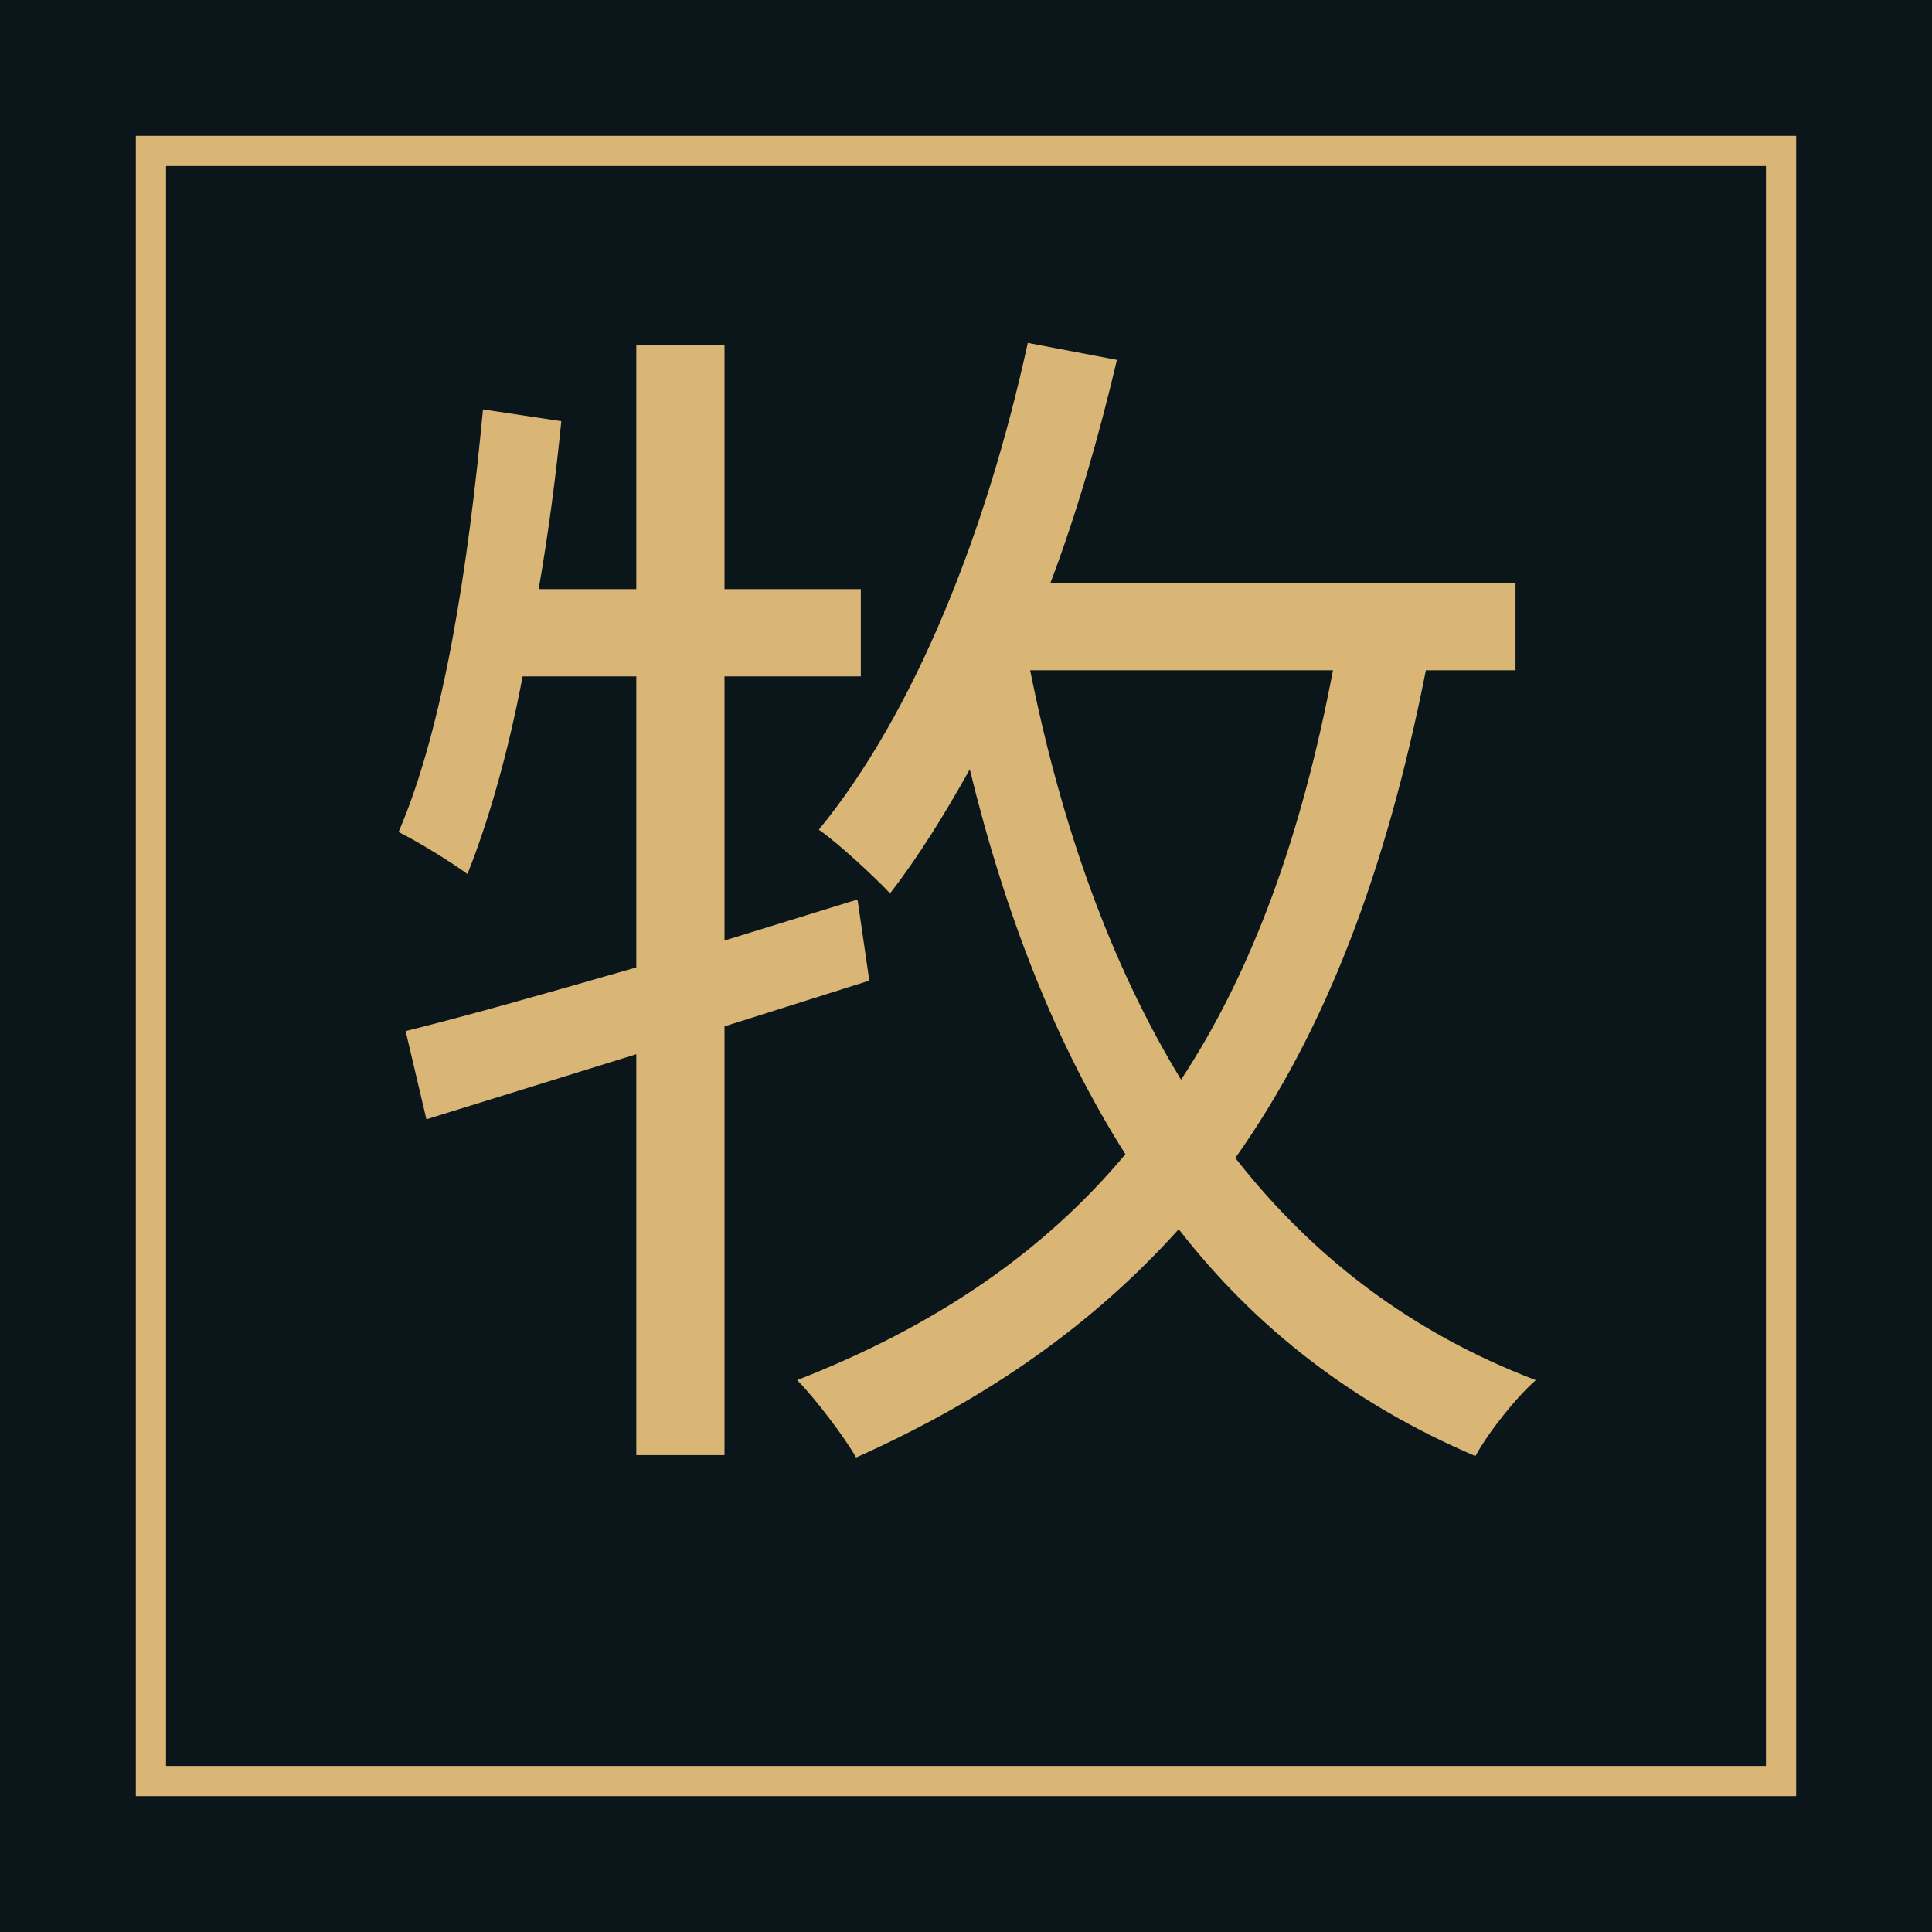
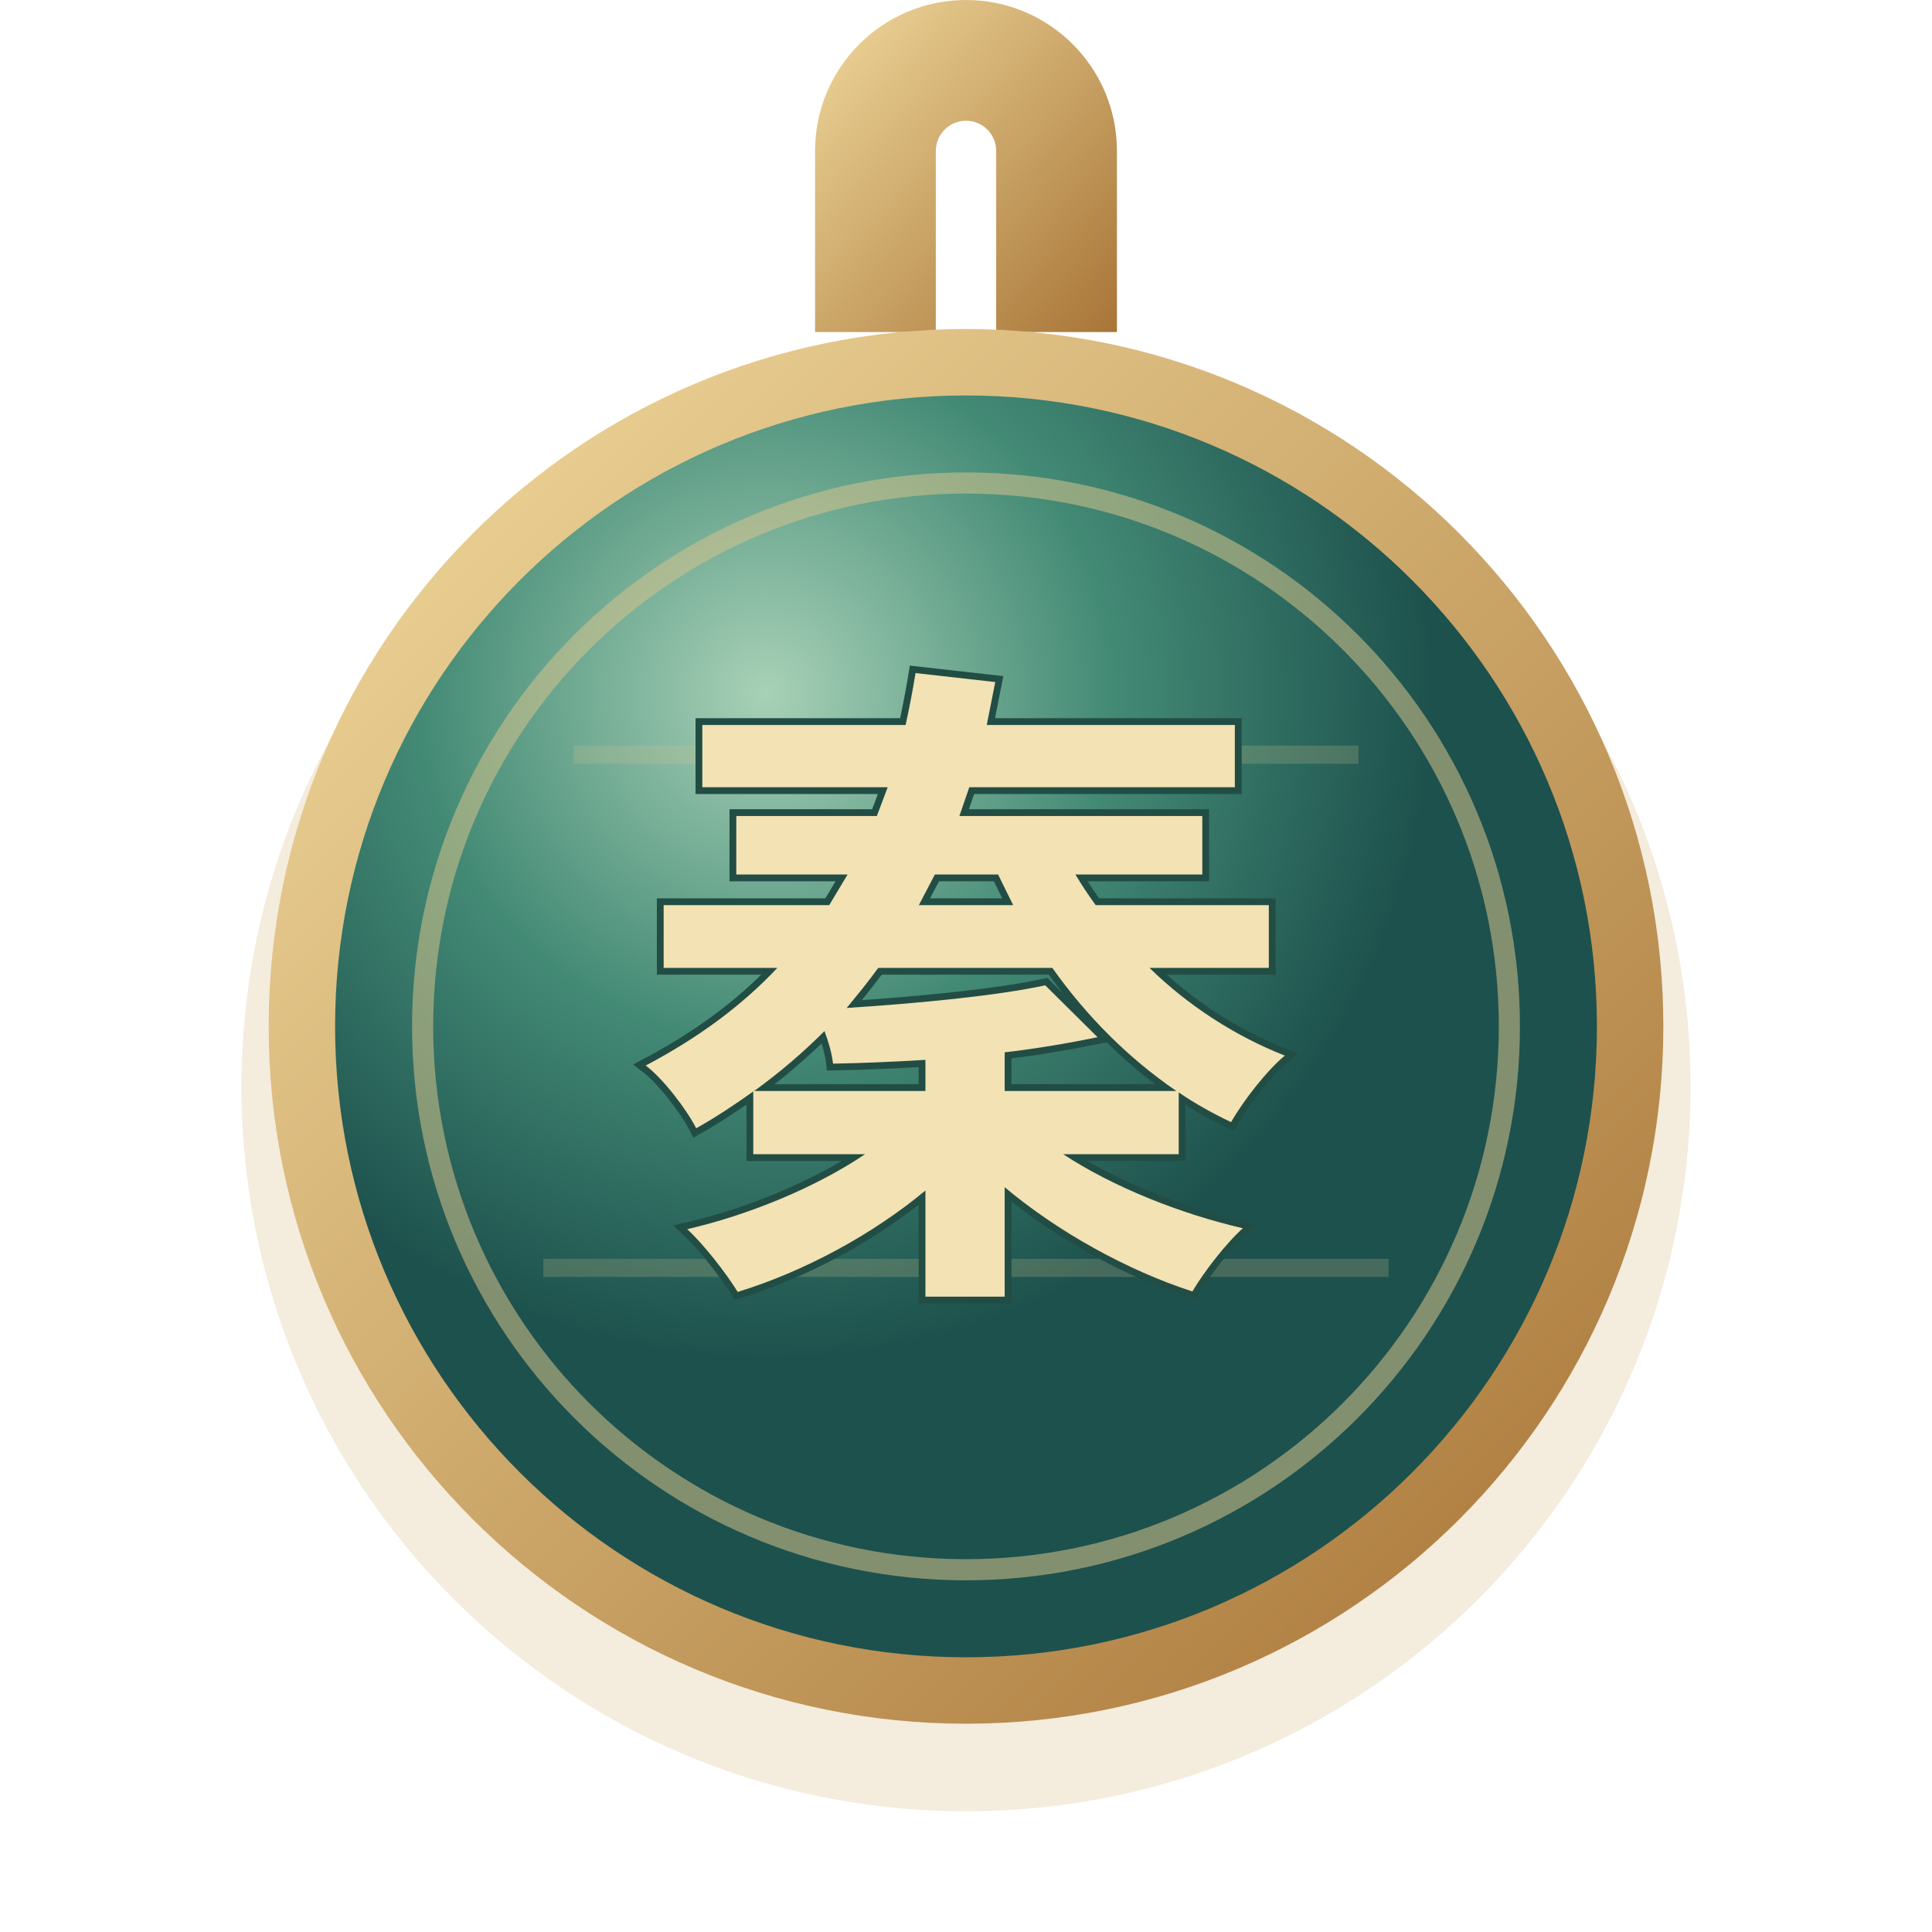
<svg xmlns="http://www.w3.org/2000/svg" viewBox="0 0 64 64">
-   <rect width="64" height="64" fill="#0b161b" />
-   <rect x="5" y="5" width="54" height="54" fill="none" stroke="#d9b676" />
-   <text x="32" y="45" font-size="40" text-anchor="middle" fill="#d9b676" font-family="serif">牧</text>
+   <defs>
+     <radialGradient id="jade" cx="35%" cy="25%">
+       <stop stop-color="#a8d1b7" />
+       <stop offset=".52" stop-color="#438a75" />
+       <stop offset="1" stop-color="#1d514d" />
+     </radialGradient>
+     <linearGradient id="gold" x1="0" y1="0" x2="1" y2="1">
+       <stop stop-color="#f1d99d" />
+       <stop offset="1" stop-color="#a87537" />
+     </linearGradient>
+   </defs>
+   <path d="M27 5a5 5 0 0 1 10 0v6h-4V5a1 1 0 0 0-2 0v6h-4z" fill="url(#gold)" />
+   <circle cx="32" cy="36" r="24" fill="#d7ba80" opacity=".28" />
+   <circle cx="32" cy="34" r="22" fill="url(#jade)" stroke="url(#gold)" stroke-width="2.2" />
+   <circle cx="32" cy="34" r="18" fill="none" stroke="#d4c28c" stroke-opacity=".55" stroke-width=".7" />
+   <path d="M19 25h26M18 42h28" stroke="#d9c78f" stroke-opacity=".22" stroke-width=".6" />
+   <text x="32" y="41" text-anchor="middle" font-family="serif" font-size="22" font-weight="700" fill="#f2e2b4" stroke="#224d45" stroke-width=".45" paint-order="stroke">秦</text>
</svg>
